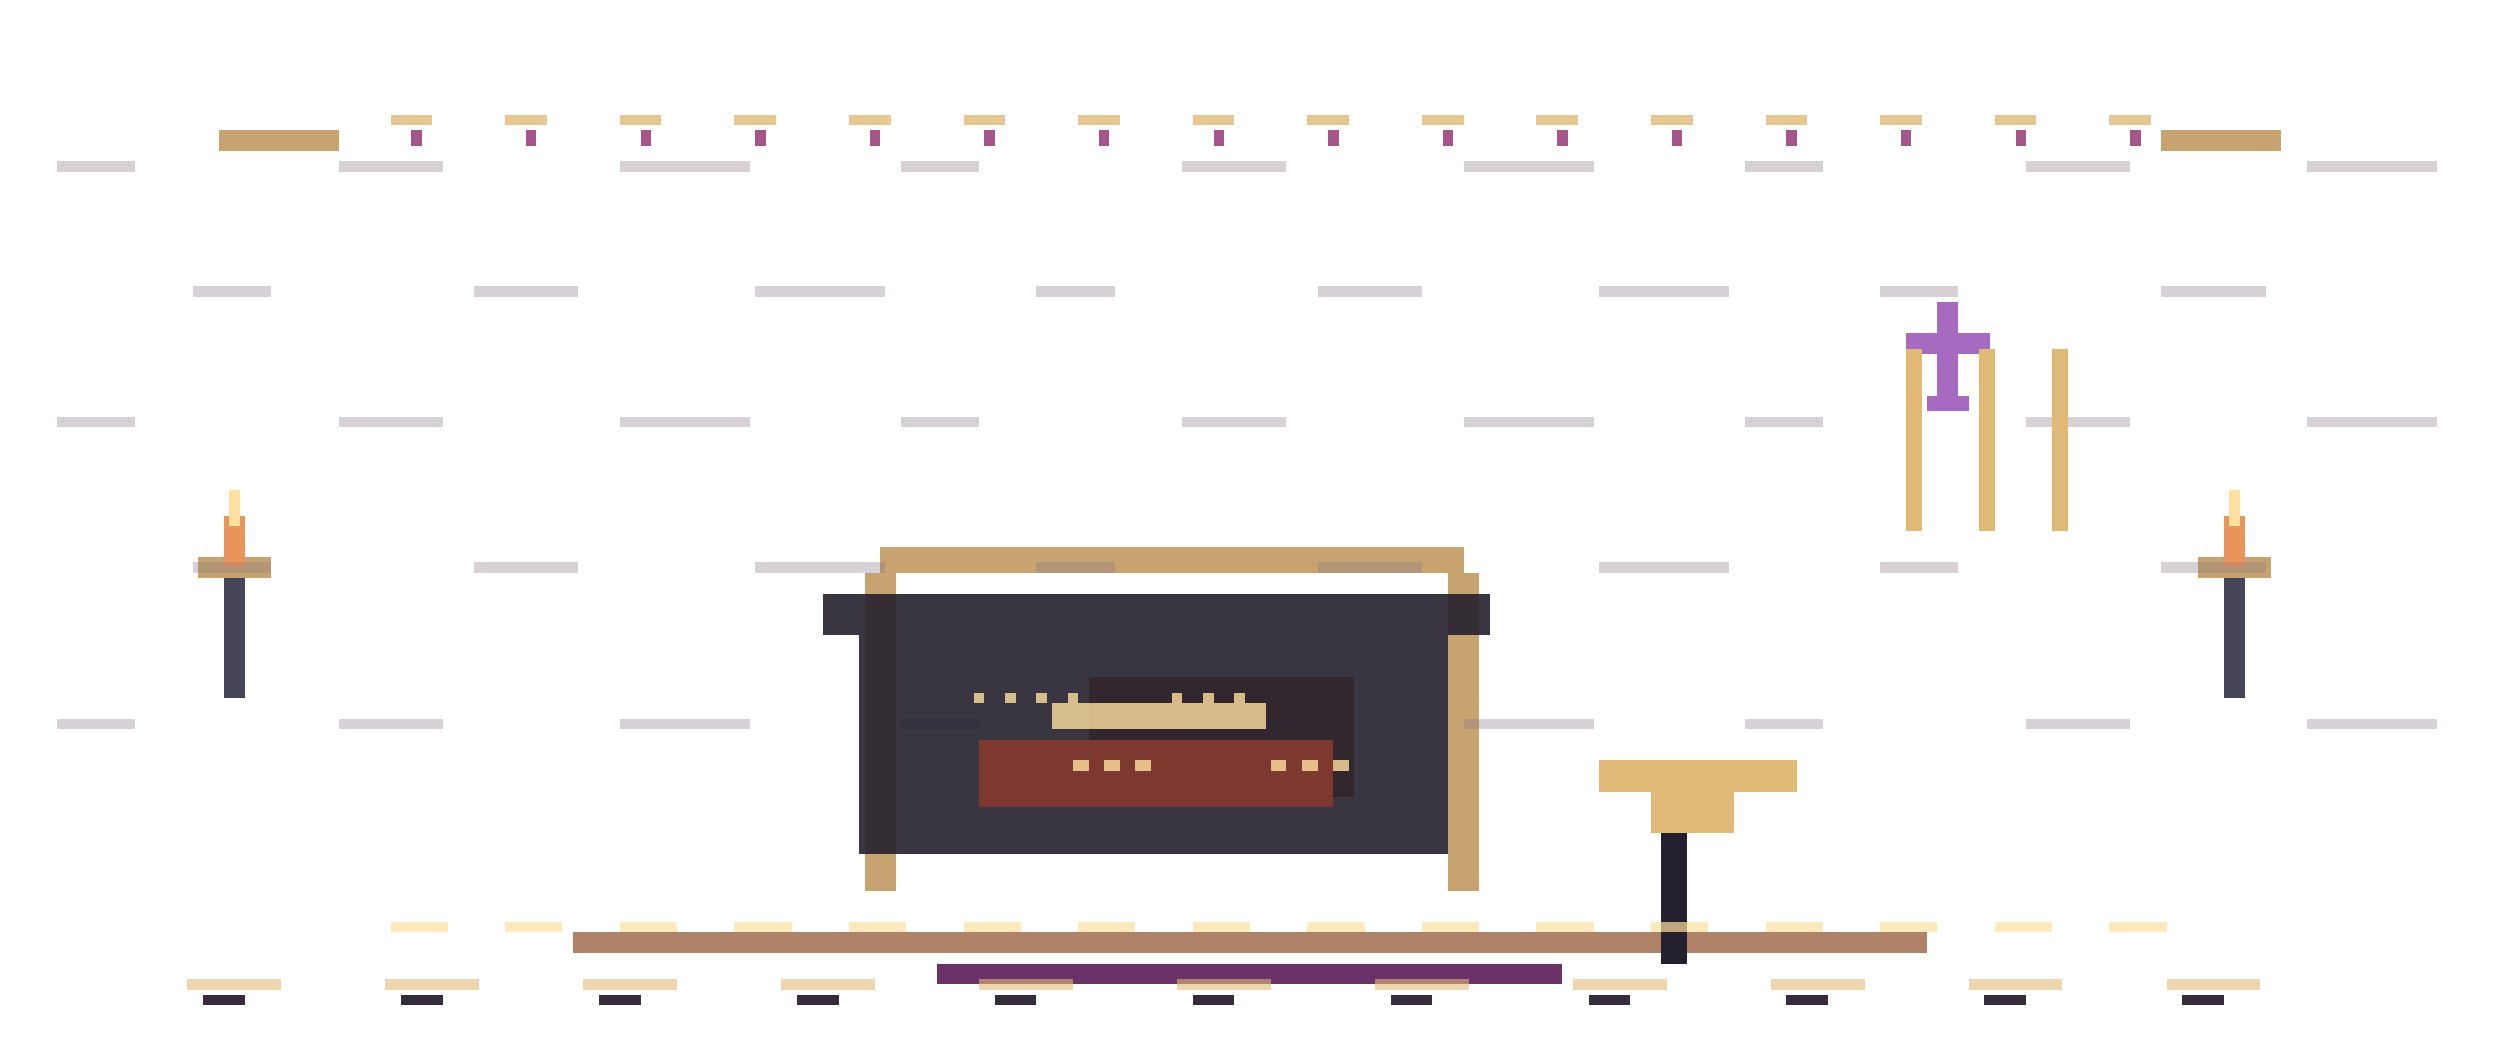
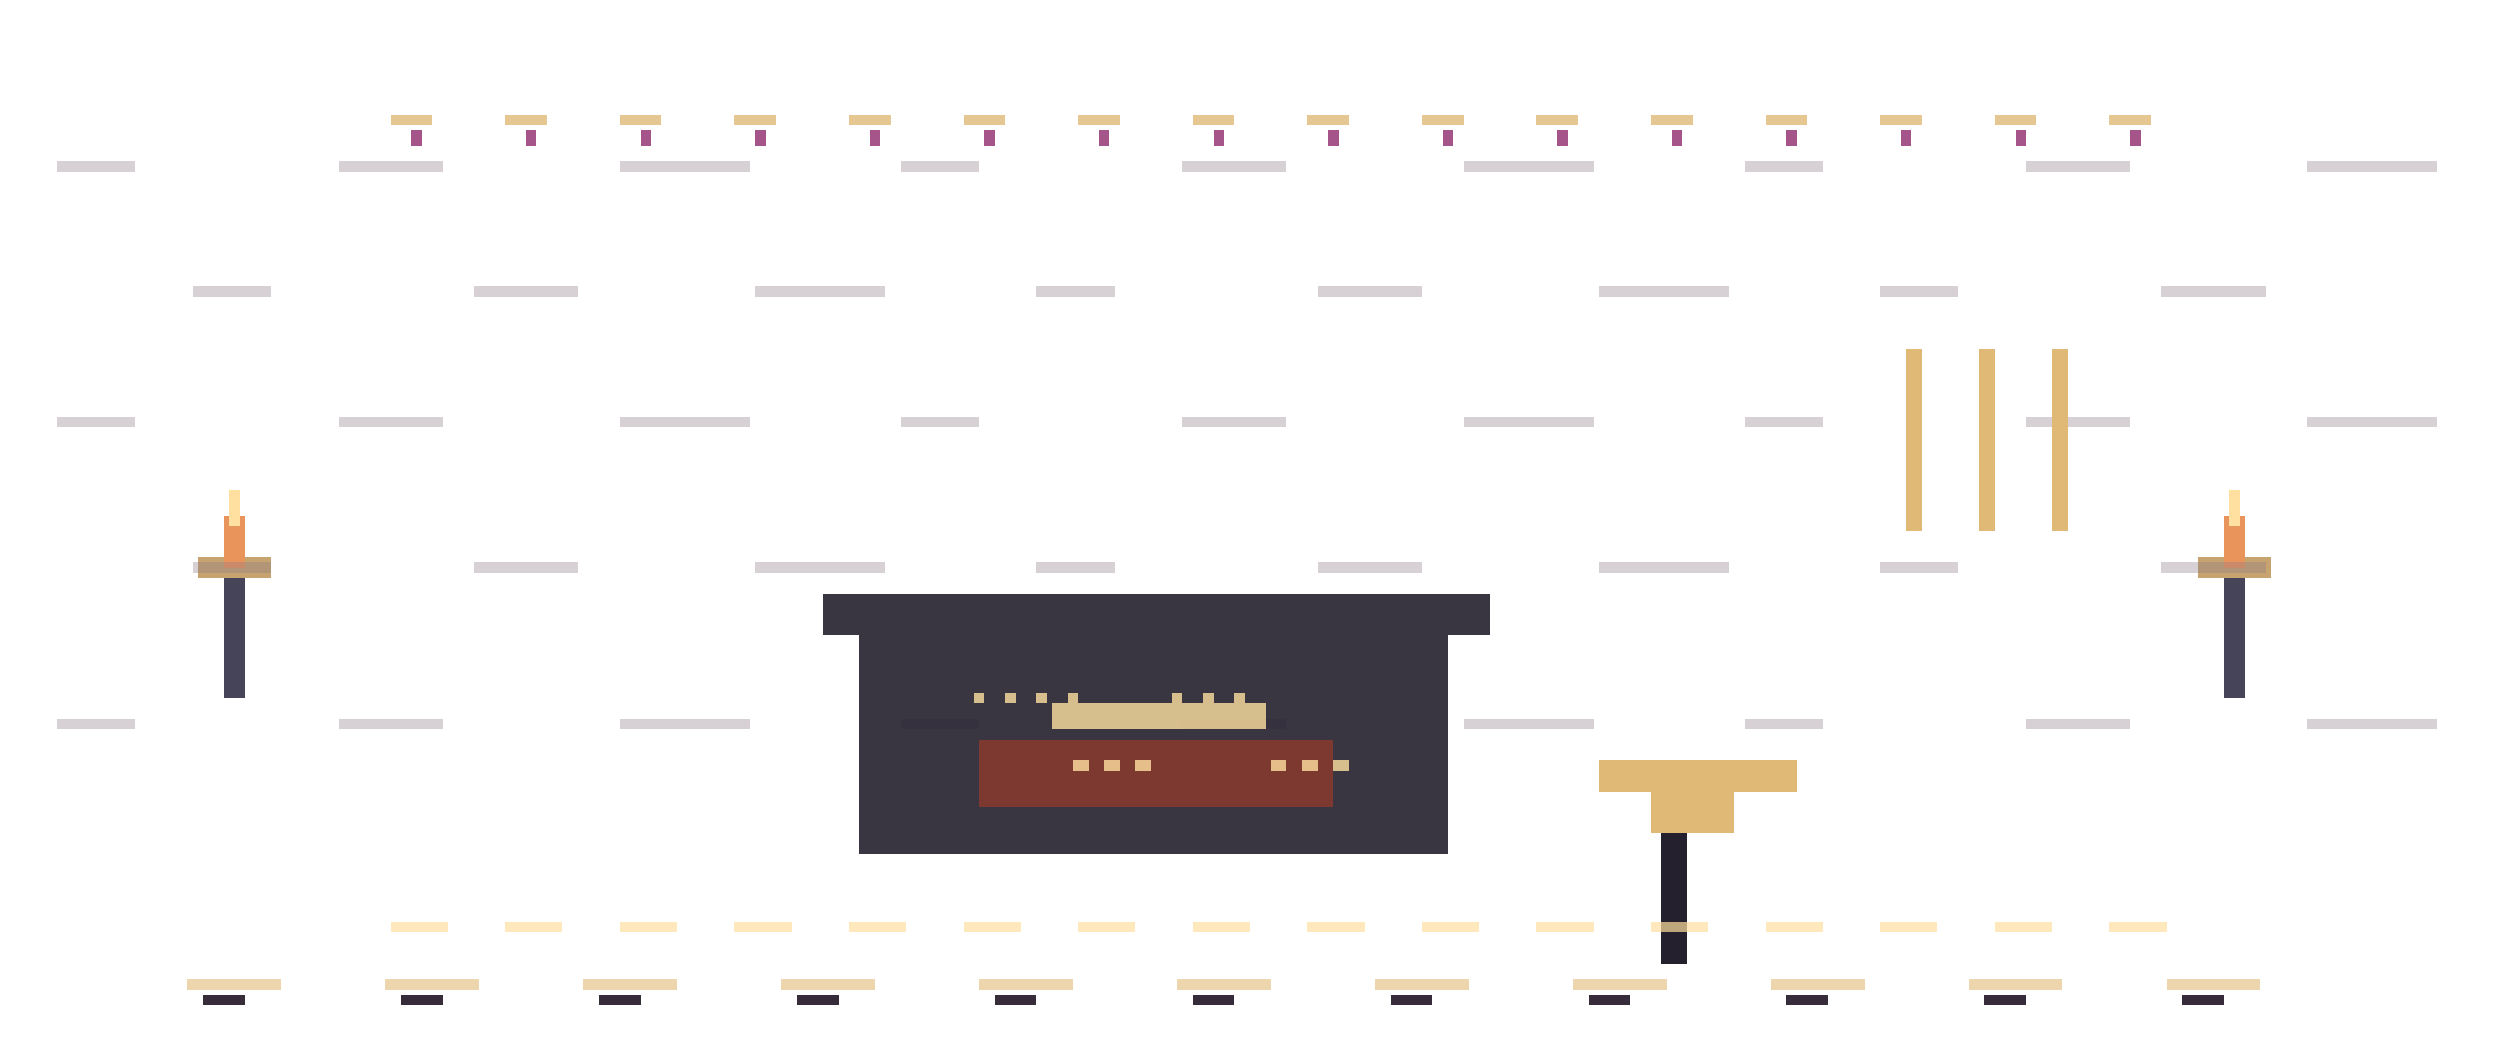
<svg xmlns="http://www.w3.org/2000/svg" viewBox="0 0 480 200" shape-rendering="crispEdges">
-   <path d="M42 25h23v4H42zM415 25h23v4h-23z" fill="#c7a46f" />
-   <rect x="110" y="179" width="260" height="4" fill="#b08267" />
-   <rect x="180" y="185" width="120" height="4" fill="#6b326a" />
-   <path d="M169 105h112v5H169zM166 110h6v61h-6zM278 110h6v61h-6z" fill="#c7a46f" />
-   <rect x="209" y="130" width="51" height="23" fill="#b55b41" />
-   <rect x="372" y="58" width="4" height="18" fill="#a66bc0" />
-   <rect x="366" y="64" width="16" height="4" fill="#a66bc0" />
-   <rect x="370" y="76" width="8" height="3" fill="#a66bc0" />
  <rect x="43" y="107" width="4" height="27" fill="#454459" />
  <rect x="38" y="107" width="14" height="4" fill="#c7a46f" />
  <rect x="43" y="99" width="4" height="10" fill="#e9945b" />
  <rect x="44" y="94" width="2" height="7" fill="#ffe0a0" />
  <rect x="427" y="107" width="4" height="27" fill="#454459" />
  <rect x="422" y="107" width="14" height="4" fill="#c7a46f" />
  <rect x="427" y="99" width="4" height="10" fill="#e9945b" />
  <rect x="428" y="94" width="2" height="7" fill="#ffe0a0" />
  <rect x="11" y="31" width="15" height="2" fill="#8b7583" opacity=".34" />
  <rect x="65" y="31" width="20" height="2" fill="#8b7583" opacity=".34" />
  <rect x="119" y="31" width="25" height="2" fill="#8b7583" opacity=".34" />
  <rect x="173" y="31" width="15" height="2" fill="#8b7583" opacity=".34" />
  <rect x="227" y="31" width="20" height="2" fill="#8b7583" opacity=".34" />
  <rect x="281" y="31" width="25" height="2" fill="#8b7583" opacity=".34" />
  <rect x="335" y="31" width="15" height="2" fill="#8b7583" opacity=".34" />
  <rect x="389" y="31" width="20" height="2" fill="#8b7583" opacity=".34" />
  <rect x="443" y="31" width="25" height="2" fill="#8b7583" opacity=".34" />
  <rect x="37" y="55" width="15" height="2" fill="#8b7583" opacity=".34" />
  <rect x="91" y="55" width="20" height="2" fill="#8b7583" opacity=".34" />
  <rect x="145" y="55" width="25" height="2" fill="#8b7583" opacity=".34" />
  <rect x="199" y="55" width="15" height="2" fill="#8b7583" opacity=".34" />
  <rect x="253" y="55" width="20" height="2" fill="#8b7583" opacity=".34" />
  <rect x="307" y="55" width="25" height="2" fill="#8b7583" opacity=".34" />
  <rect x="361" y="55" width="15" height="2" fill="#8b7583" opacity=".34" />
  <rect x="415" y="55" width="20" height="2" fill="#8b7583" opacity=".34" />
  <rect x="11" y="80" width="15" height="2" fill="#8b7583" opacity=".34" />
  <rect x="65" y="80" width="20" height="2" fill="#8b7583" opacity=".34" />
  <rect x="119" y="80" width="25" height="2" fill="#8b7583" opacity=".34" />
  <rect x="173" y="80" width="15" height="2" fill="#8b7583" opacity=".34" />
  <rect x="227" y="80" width="20" height="2" fill="#8b7583" opacity=".34" />
  <rect x="281" y="80" width="25" height="2" fill="#8b7583" opacity=".34" />
  <rect x="335" y="80" width="15" height="2" fill="#8b7583" opacity=".34" />
  <rect x="389" y="80" width="20" height="2" fill="#8b7583" opacity=".34" />
  <rect x="443" y="80" width="25" height="2" fill="#8b7583" opacity=".34" />
  <rect x="37" y="108" width="15" height="2" fill="#8b7583" opacity=".34" />
  <rect x="91" y="108" width="20" height="2" fill="#8b7583" opacity=".34" />
  <rect x="145" y="108" width="25" height="2" fill="#8b7583" opacity=".34" />
  <rect x="199" y="108" width="15" height="2" fill="#8b7583" opacity=".34" />
  <rect x="253" y="108" width="20" height="2" fill="#8b7583" opacity=".34" />
  <rect x="307" y="108" width="25" height="2" fill="#8b7583" opacity=".34" />
  <rect x="361" y="108" width="15" height="2" fill="#8b7583" opacity=".34" />
  <rect x="415" y="108" width="20" height="2" fill="#8b7583" opacity=".34" />
  <rect x="11" y="138" width="15" height="2" fill="#8b7583" opacity=".34" />
  <rect x="65" y="138" width="20" height="2" fill="#8b7583" opacity=".34" />
  <rect x="119" y="138" width="25" height="2" fill="#8b7583" opacity=".34" />
  <rect x="173" y="138" width="15" height="2" fill="#8b7583" opacity=".34" />
  <rect x="227" y="138" width="20" height="2" fill="#8b7583" opacity=".34" />
  <rect x="281" y="138" width="25" height="2" fill="#8b7583" opacity=".34" />
  <rect x="335" y="138" width="15" height="2" fill="#8b7583" opacity=".34" />
  <rect x="389" y="138" width="20" height="2" fill="#8b7583" opacity=".34" />
  <rect x="443" y="138" width="25" height="2" fill="#8b7583" opacity=".34" />
  <rect x="36" y="188" width="18" height="2" fill="#e1b976" opacity=".6" />
  <rect x="39" y="191" width="8" height="2" fill="#372c39" />
  <rect x="74" y="188" width="18" height="2" fill="#e1b976" opacity=".6" />
  <rect x="77" y="191" width="8" height="2" fill="#372c39" />
  <rect x="112" y="188" width="18" height="2" fill="#e1b976" opacity=".6" />
  <rect x="115" y="191" width="8" height="2" fill="#372c39" />
  <rect x="150" y="188" width="18" height="2" fill="#e1b976" opacity=".6" />
  <rect x="153" y="191" width="8" height="2" fill="#372c39" />
  <rect x="188" y="188" width="18" height="2" fill="#e1b976" opacity=".6" />
  <rect x="191" y="191" width="8" height="2" fill="#372c39" />
  <rect x="226" y="188" width="18" height="2" fill="#e1b976" opacity=".6" />
  <rect x="229" y="191" width="8" height="2" fill="#372c39" />
  <rect x="264" y="188" width="18" height="2" fill="#e1b976" opacity=".6" />
  <rect x="267" y="191" width="8" height="2" fill="#372c39" />
  <rect x="302" y="188" width="18" height="2" fill="#e1b976" opacity=".6" />
  <rect x="305" y="191" width="8" height="2" fill="#372c39" />
  <rect x="340" y="188" width="18" height="2" fill="#e1b976" opacity=".6" />
  <rect x="343" y="191" width="8" height="2" fill="#372c39" />
  <rect x="378" y="188" width="18" height="2" fill="#e1b976" opacity=".6" />
  <rect x="381" y="191" width="8" height="2" fill="#372c39" />
  <rect x="416" y="188" width="18" height="2" fill="#e1b976" opacity=".6" />
  <rect x="419" y="191" width="8" height="2" fill="#372c39" />
  <path d="M158 114h128v8H158zM165 122h113v42H165z" fill="#24202d" opacity=".9" />
  <rect x="188" y="142" width="68" height="13" fill="#7d382f" />
  <rect x="202" y="135" width="41" height="5" fill="#ffe0a0" opacity=".8" />
  <path d="M307 146h38v6h-12v8h-16v-8h-10z" fill="#e1b976" />
  <rect x="319" y="160" width="5" height="25" fill="#24202d" />
  <rect x="187" y="133" width="2" height="2" fill="#ffe0a0" opacity=".8" />
  <rect x="206" y="146" width="3" height="2" fill="#ffe0a0" opacity=".8" />
  <rect x="225" y="133" width="2" height="2" fill="#ffe0a0" opacity=".8" />
  <rect x="244" y="146" width="3" height="2" fill="#ffe0a0" opacity=".8" />
  <rect x="193" y="133" width="2" height="2" fill="#ffe0a0" opacity=".8" />
  <rect x="212" y="146" width="3" height="2" fill="#ffe0a0" opacity=".8" />
  <rect x="231" y="133" width="2" height="2" fill="#ffe0a0" opacity=".8" />
  <rect x="250" y="146" width="3" height="2" fill="#ffe0a0" opacity=".8" />
  <rect x="199" y="133" width="2" height="2" fill="#ffe0a0" opacity=".8" />
  <rect x="218" y="146" width="3" height="2" fill="#ffe0a0" opacity=".8" />
  <rect x="237" y="133" width="2" height="2" fill="#ffe0a0" opacity=".8" />
  <rect x="256" y="146" width="3" height="2" fill="#ffe0a0" opacity=".8" />
  <rect x="205" y="133" width="2" height="2" fill="#ffe0a0" opacity=".8" />
  <path d="M366 67v35h3V67z" fill="#e1b976" />
  <path d="M380 67v35h3V67z" fill="#e1b976" />
  <path d="M394 67v35h3V67z" fill="#e1b976" />
  <rect x="75" y="22" width="8" height="2" fill="#e1b976" opacity=".8" />
  <rect x="79" y="25" width="2" height="3" fill="#a6558a" />
  <rect x="75" y="177" width="11" height="2" fill="#ffe0a0" opacity=".7" />
  <rect x="97" y="22" width="8" height="2" fill="#e1b976" opacity=".8" />
  <rect x="101" y="25" width="2" height="3" fill="#a6558a" />
  <rect x="97" y="177" width="11" height="2" fill="#ffe0a0" opacity=".7" />
  <rect x="119" y="22" width="8" height="2" fill="#e1b976" opacity=".8" />
  <rect x="123" y="25" width="2" height="3" fill="#a6558a" />
  <rect x="119" y="177" width="11" height="2" fill="#ffe0a0" opacity=".7" />
  <rect x="141" y="22" width="8" height="2" fill="#e1b976" opacity=".8" />
  <rect x="145" y="25" width="2" height="3" fill="#a6558a" />
  <rect x="141" y="177" width="11" height="2" fill="#ffe0a0" opacity=".7" />
  <rect x="163" y="22" width="8" height="2" fill="#e1b976" opacity=".8" />
  <rect x="167" y="25" width="2" height="3" fill="#a6558a" />
  <rect x="163" y="177" width="11" height="2" fill="#ffe0a0" opacity=".7" />
  <rect x="185" y="22" width="8" height="2" fill="#e1b976" opacity=".8" />
  <rect x="189" y="25" width="2" height="3" fill="#a6558a" />
  <rect x="185" y="177" width="11" height="2" fill="#ffe0a0" opacity=".7" />
  <rect x="207" y="22" width="8" height="2" fill="#e1b976" opacity=".8" />
  <rect x="211" y="25" width="2" height="3" fill="#a6558a" />
  <rect x="207" y="177" width="11" height="2" fill="#ffe0a0" opacity=".7" />
  <rect x="229" y="22" width="8" height="2" fill="#e1b976" opacity=".8" />
  <rect x="233" y="25" width="2" height="3" fill="#a6558a" />
  <rect x="229" y="177" width="11" height="2" fill="#ffe0a0" opacity=".7" />
  <rect x="251" y="22" width="8" height="2" fill="#e1b976" opacity=".8" />
  <rect x="255" y="25" width="2" height="3" fill="#a6558a" />
  <rect x="251" y="177" width="11" height="2" fill="#ffe0a0" opacity=".7" />
  <rect x="273" y="22" width="8" height="2" fill="#e1b976" opacity=".8" />
  <rect x="277" y="25" width="2" height="3" fill="#a6558a" />
  <rect x="273" y="177" width="11" height="2" fill="#ffe0a0" opacity=".7" />
  <rect x="295" y="22" width="8" height="2" fill="#e1b976" opacity=".8" />
  <rect x="299" y="25" width="2" height="3" fill="#a6558a" />
  <rect x="295" y="177" width="11" height="2" fill="#ffe0a0" opacity=".7" />
  <rect x="317" y="22" width="8" height="2" fill="#e1b976" opacity=".8" />
  <rect x="321" y="25" width="2" height="3" fill="#a6558a" />
  <rect x="317" y="177" width="11" height="2" fill="#ffe0a0" opacity=".7" />
  <rect x="339" y="22" width="8" height="2" fill="#e1b976" opacity=".8" />
  <rect x="343" y="25" width="2" height="3" fill="#a6558a" />
  <rect x="339" y="177" width="11" height="2" fill="#ffe0a0" opacity=".7" />
  <rect x="361" y="22" width="8" height="2" fill="#e1b976" opacity=".8" />
  <rect x="365" y="25" width="2" height="3" fill="#a6558a" />
  <rect x="361" y="177" width="11" height="2" fill="#ffe0a0" opacity=".7" />
  <rect x="383" y="22" width="8" height="2" fill="#e1b976" opacity=".8" />
  <rect x="387" y="25" width="2" height="3" fill="#a6558a" />
  <rect x="383" y="177" width="11" height="2" fill="#ffe0a0" opacity=".7" />
  <rect x="405" y="22" width="8" height="2" fill="#e1b976" opacity=".8" />
  <rect x="409" y="25" width="2" height="3" fill="#a6558a" />
  <rect x="405" y="177" width="11" height="2" fill="#ffe0a0" opacity=".7" />
</svg>
